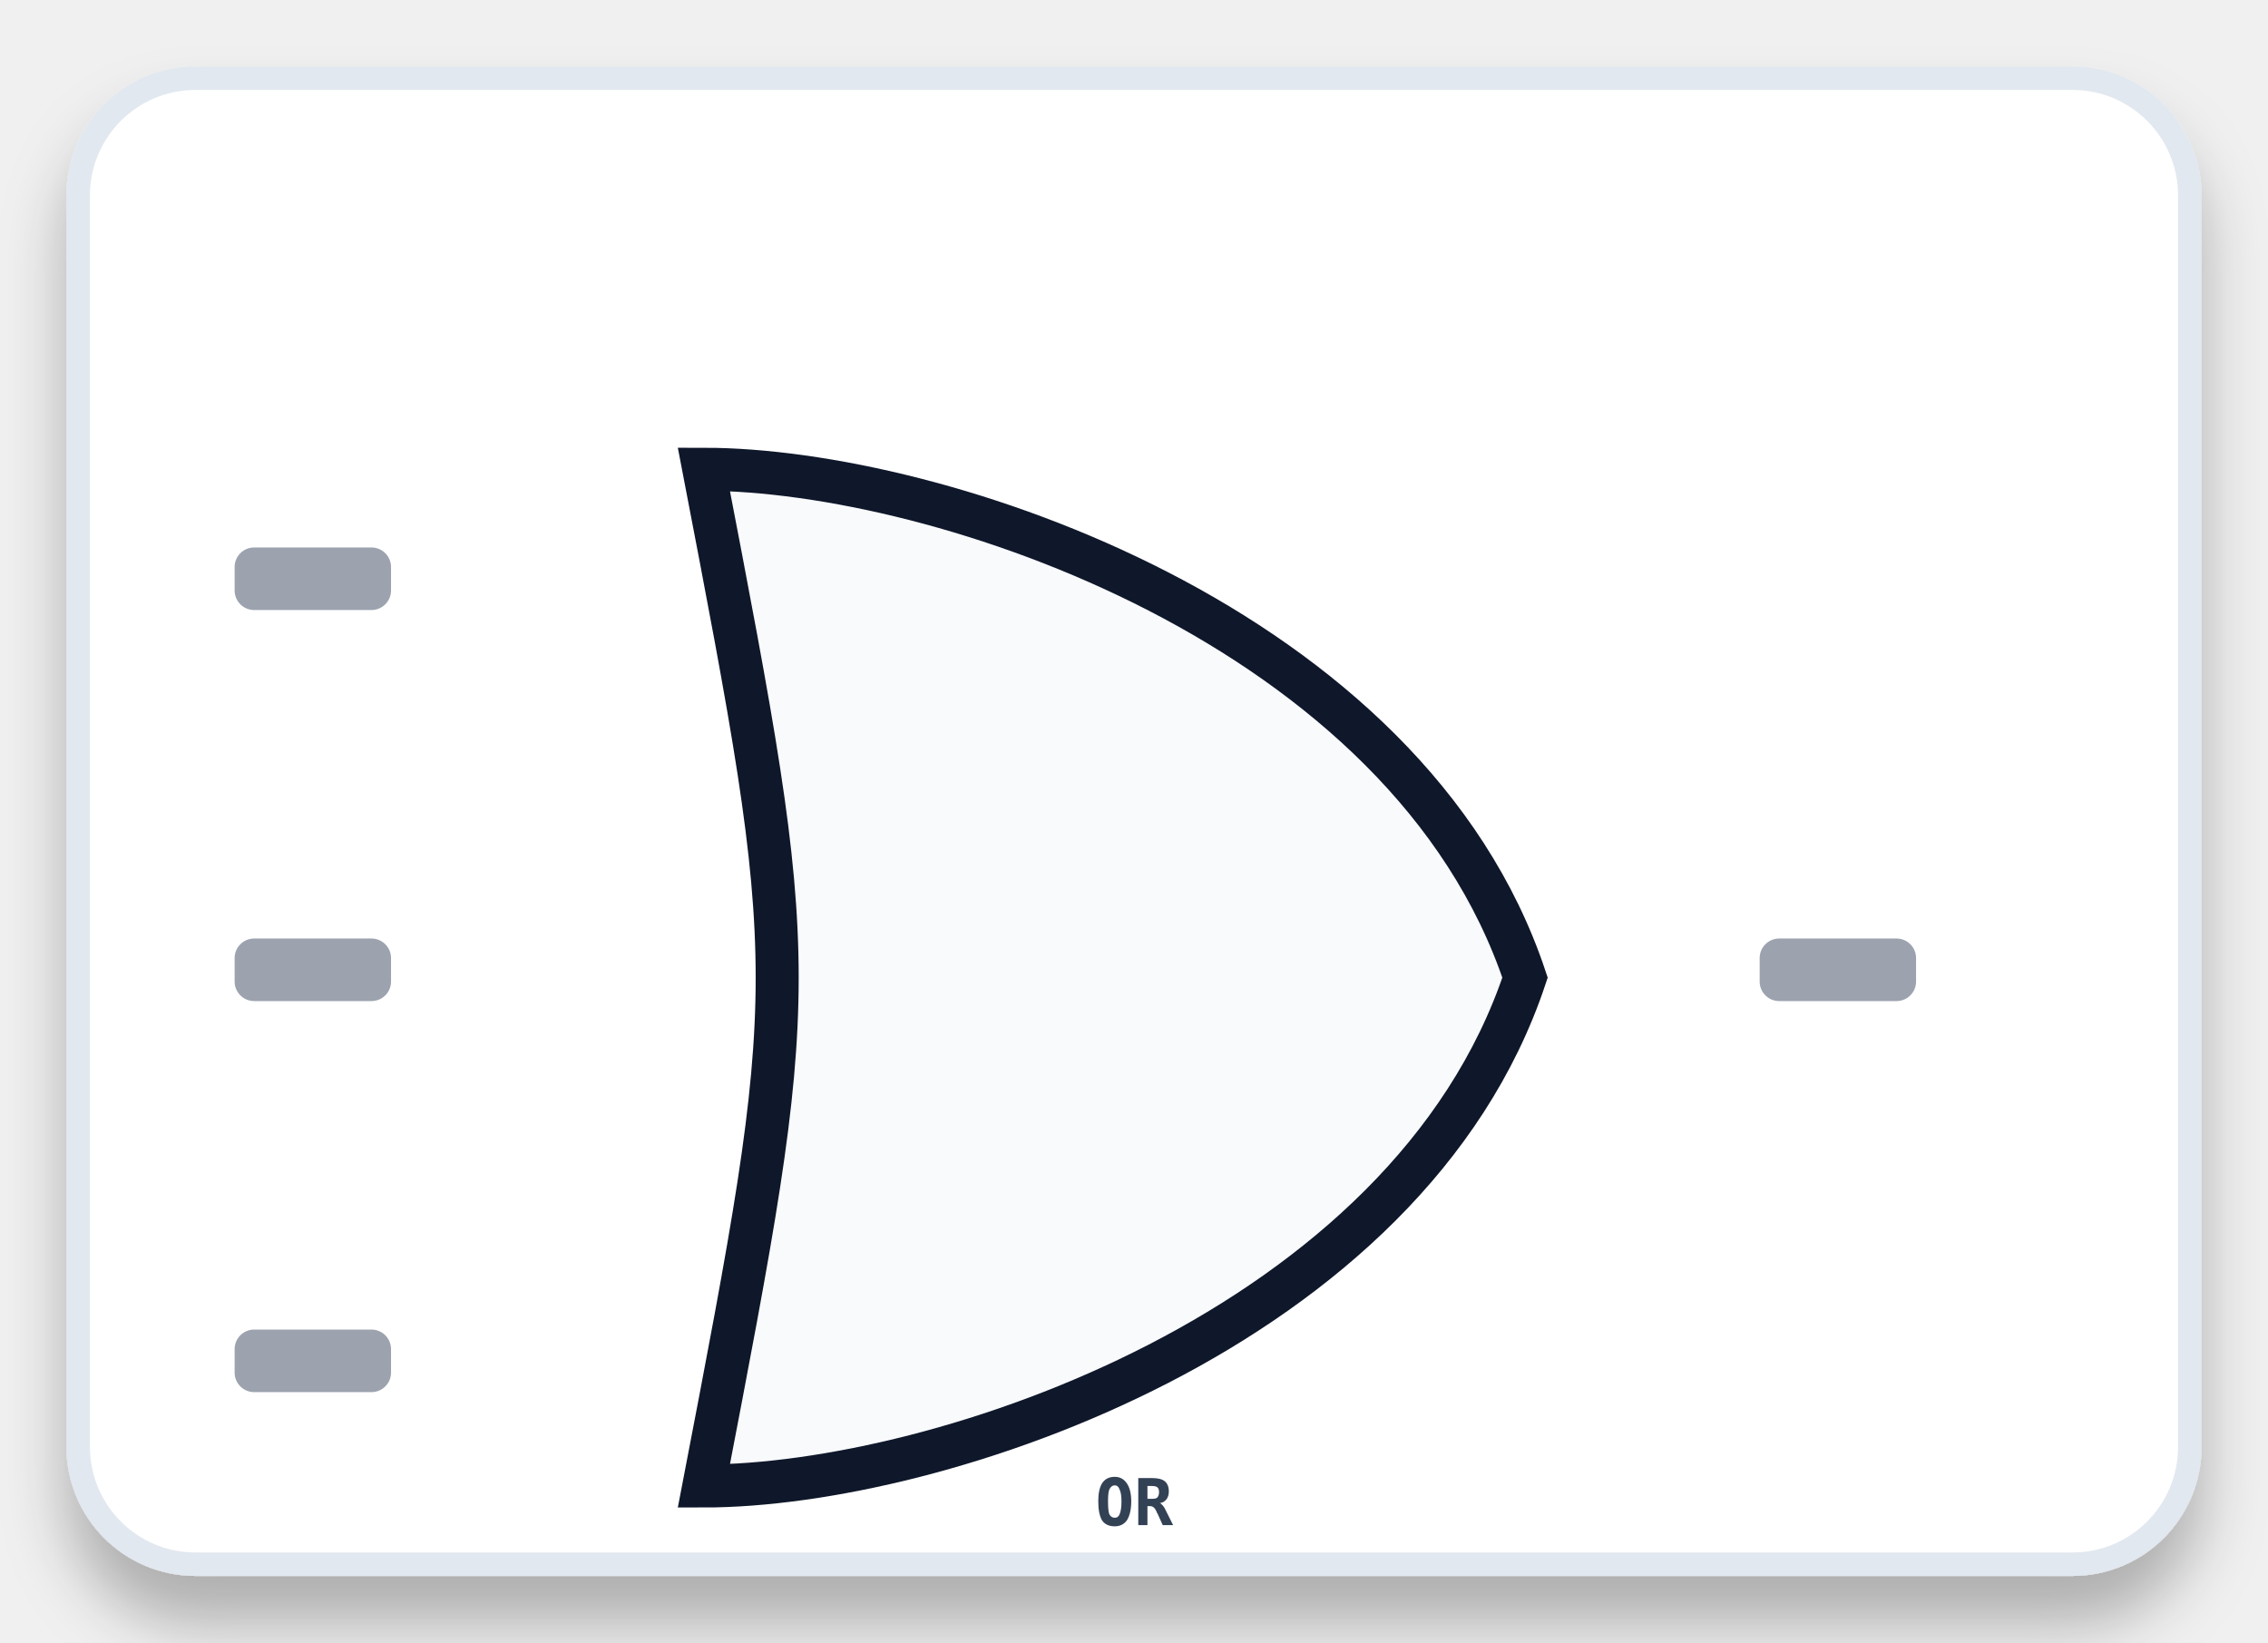
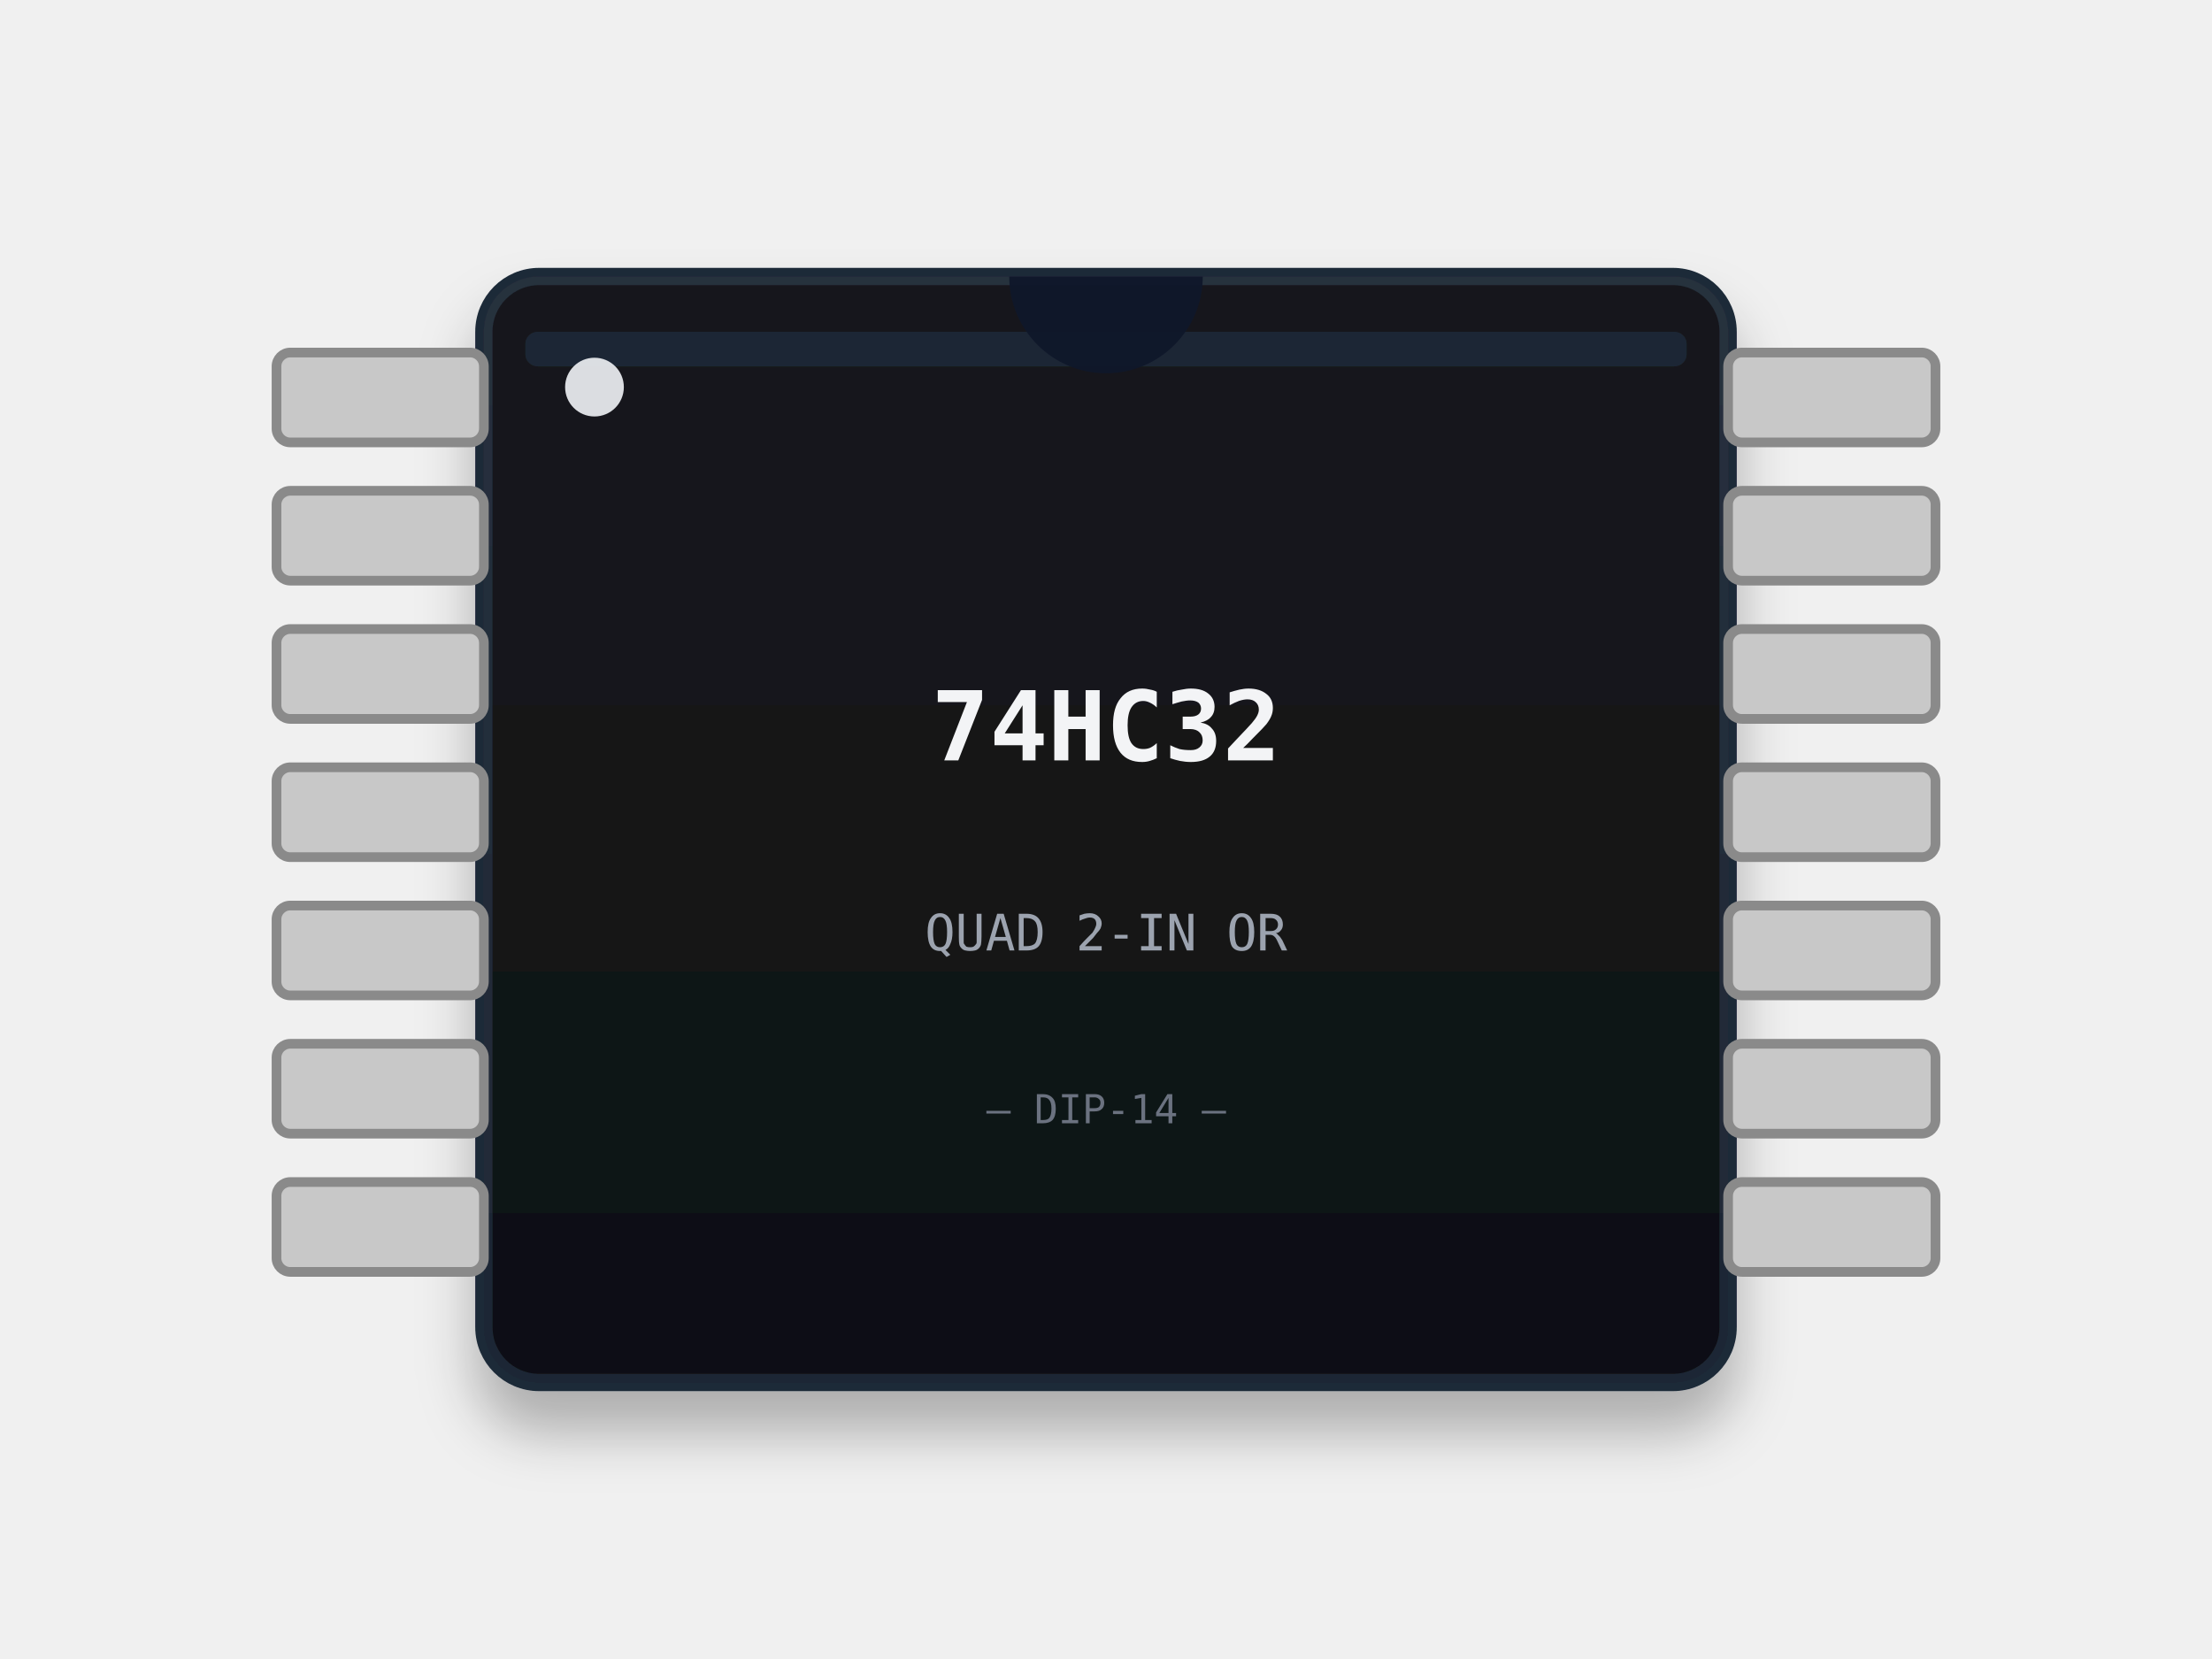
- <svg xmlns="http://www.w3.org/2000/svg" width="58" height="42" viewBox="0 0 58 42">
+ <svg xmlns="http://www.w3.org/2000/svg" width="64" height="48" viewBox="0 0 64 48">
  <defs>
    <linearGradient id="bodyGrad" x1="0" y1="0" x2="0" y2="1">
      <stop offset="0%" stop-color="#ffffff" stop-opacity="0.18" />
      <stop offset="100%" stop-color="#000000" stop-opacity="0.22" />
    </linearGradient>
-     <linearGradient id="leadGrad" x1="0" y1="0" x2="1" y2="0">
-       <stop offset="0%" stop-color="#8a8a8a" />
-       <stop offset="50%" stop-color="#e0e0e0" />
-       <stop offset="100%" stop-color="#9a9a9a" />
-     </linearGradient>
    <filter id="softShadow" x="-20%" y="-20%" width="140%" height="140%">
      <feDropShadow dx="0" dy="1.2" stdDeviation="0.8" flood-color="#000" flood-opacity="0.28" />
    </filter>
  </defs>
-   <rect x="2" y="2" width="54" height="38" rx="3" fill="#ffffff" stroke="#e2e8f0" stroke-width="0.6" filter="url(#softShadow)" />
-   <g transform="translate(6 4)">
-     <path d="M12 8 C18 8 30 12 33 21 C30 30 18 34 12 34 C14.5 21 14.5 21 12 8 Z" fill="#f8fafc" stroke="#0f172a" stroke-width="1.1" />
-     <rect x="0" y="10" width="4" height="1.6" rx="0.5" fill="#9ca3af" />
-     <rect x="0" y="20" width="4" height="1.6" rx="0.5" fill="#9ca3af" />
-     <rect x="0" y="30" width="4" height="1.6" rx="0.5" fill="#9ca3af" />
-     <rect x="39" y="20" width="4" height="1.6" rx="0.5" fill="#9ca3af" />
+   <g filter="url(#softShadow)">
+     <rect x="14.0" y="8.0" width="36" height="32" rx="1.6" fill="#0f1115" stroke="#1f2937" stroke-width="0.5" />
+     <rect x="14.0" y="8.0" width="36" height="32" rx="1.6" fill="url(#bodyGrad)" opacity="0.18" />
+     <rect x="15.2" y="9.6" width="33.6" height="1" rx="0.35" fill="#1f2937" opacity="0.9" />
  </g>
-   <text x="29" y="39" text-anchor="middle" font-family="monospace" font-size="1.65" font-weight="600" fill="#334155">OR</text>
+   <rect x="8.0" y="10.2" width="6" height="2.6" rx="0.4" fill="#c8c8c8" stroke="#8a8a8a" stroke-width="0.28" />
+   <rect x="50.0" y="10.2" width="6" height="2.6" rx="0.4" fill="#c8c8c8" stroke="#8a8a8a" stroke-width="0.28" />
+   <rect x="8.0" y="14.2" width="6" height="2.6" rx="0.4" fill="#c8c8c8" stroke="#8a8a8a" stroke-width="0.28" />
+   <rect x="50.0" y="14.2" width="6" height="2.6" rx="0.4" fill="#c8c8c8" stroke="#8a8a8a" stroke-width="0.28" />
+   <rect x="8.0" y="18.2" width="6" height="2.6" rx="0.4" fill="#c8c8c8" stroke="#8a8a8a" stroke-width="0.28" />
+   <rect x="50.0" y="18.2" width="6" height="2.6" rx="0.4" fill="#c8c8c8" stroke="#8a8a8a" stroke-width="0.28" />
+   <rect x="8.0" y="22.2" width="6" height="2.6" rx="0.4" fill="#c8c8c8" stroke="#8a8a8a" stroke-width="0.28" />
+   <rect x="50.0" y="22.2" width="6" height="2.6" rx="0.4" fill="#c8c8c8" stroke="#8a8a8a" stroke-width="0.28" />
+   <rect x="8.0" y="26.2" width="6" height="2.6" rx="0.4" fill="#c8c8c8" stroke="#8a8a8a" stroke-width="0.28" />
+   <rect x="50.0" y="26.2" width="6" height="2.6" rx="0.4" fill="#c8c8c8" stroke="#8a8a8a" stroke-width="0.28" />
+   <rect x="8.0" y="30.2" width="6" height="2.6" rx="0.4" fill="#c8c8c8" stroke="#8a8a8a" stroke-width="0.28" />
+   <rect x="50.0" y="30.2" width="6" height="2.6" rx="0.4" fill="#c8c8c8" stroke="#8a8a8a" stroke-width="0.28" />
+   <rect x="8.0" y="34.2" width="6" height="2.6" rx="0.4" fill="#c8c8c8" stroke="#8a8a8a" stroke-width="0.28" />
+   <rect x="50.0" y="34.2" width="6" height="2.6" rx="0.4" fill="#c8c8c8" stroke="#8a8a8a" stroke-width="0.28" />
+   <path d="M29.2 8.0 A2.8 2.8 0 0 0 34.8 8.0 Z" fill="#0f172a" opacity="0.95" />
+   <circle cx="17.2" cy="11.2" r="0.85" fill="#e5e7eb" opacity="0.95" />
+   <text x="32.0" y="22.0" text-anchor="middle" font-family="monospace" font-size="2.8" font-weight="700" fill="#f3f4f6">74HC32</text>
+   <text x="32.0" y="27.5" text-anchor="middle" font-family="monospace" font-size="1.45" fill="#9ca3af">QUAD 2-IN OR</text>
+   <text x="32.0" y="32.5" text-anchor="middle" font-family="monospace" font-size="1.15" fill="#6b7280">— DIP-14 —</text>
</svg>
